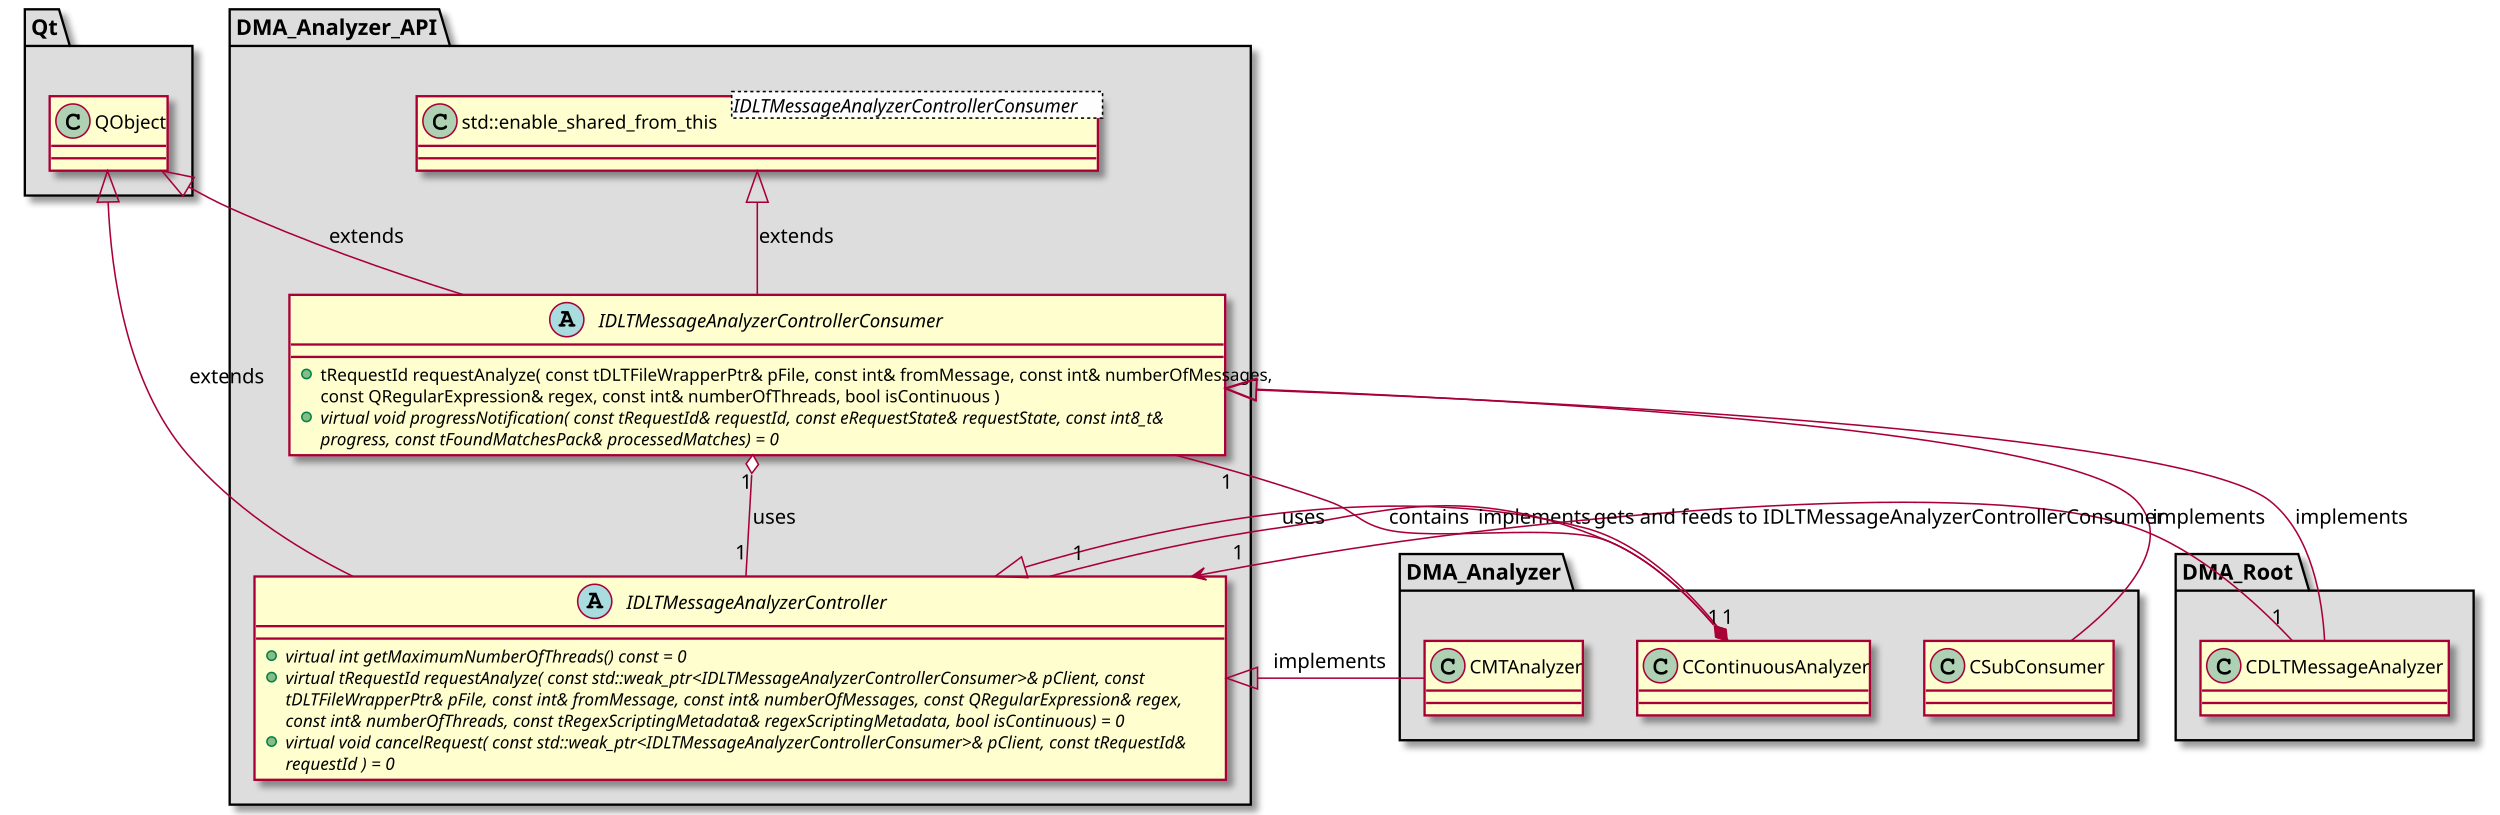
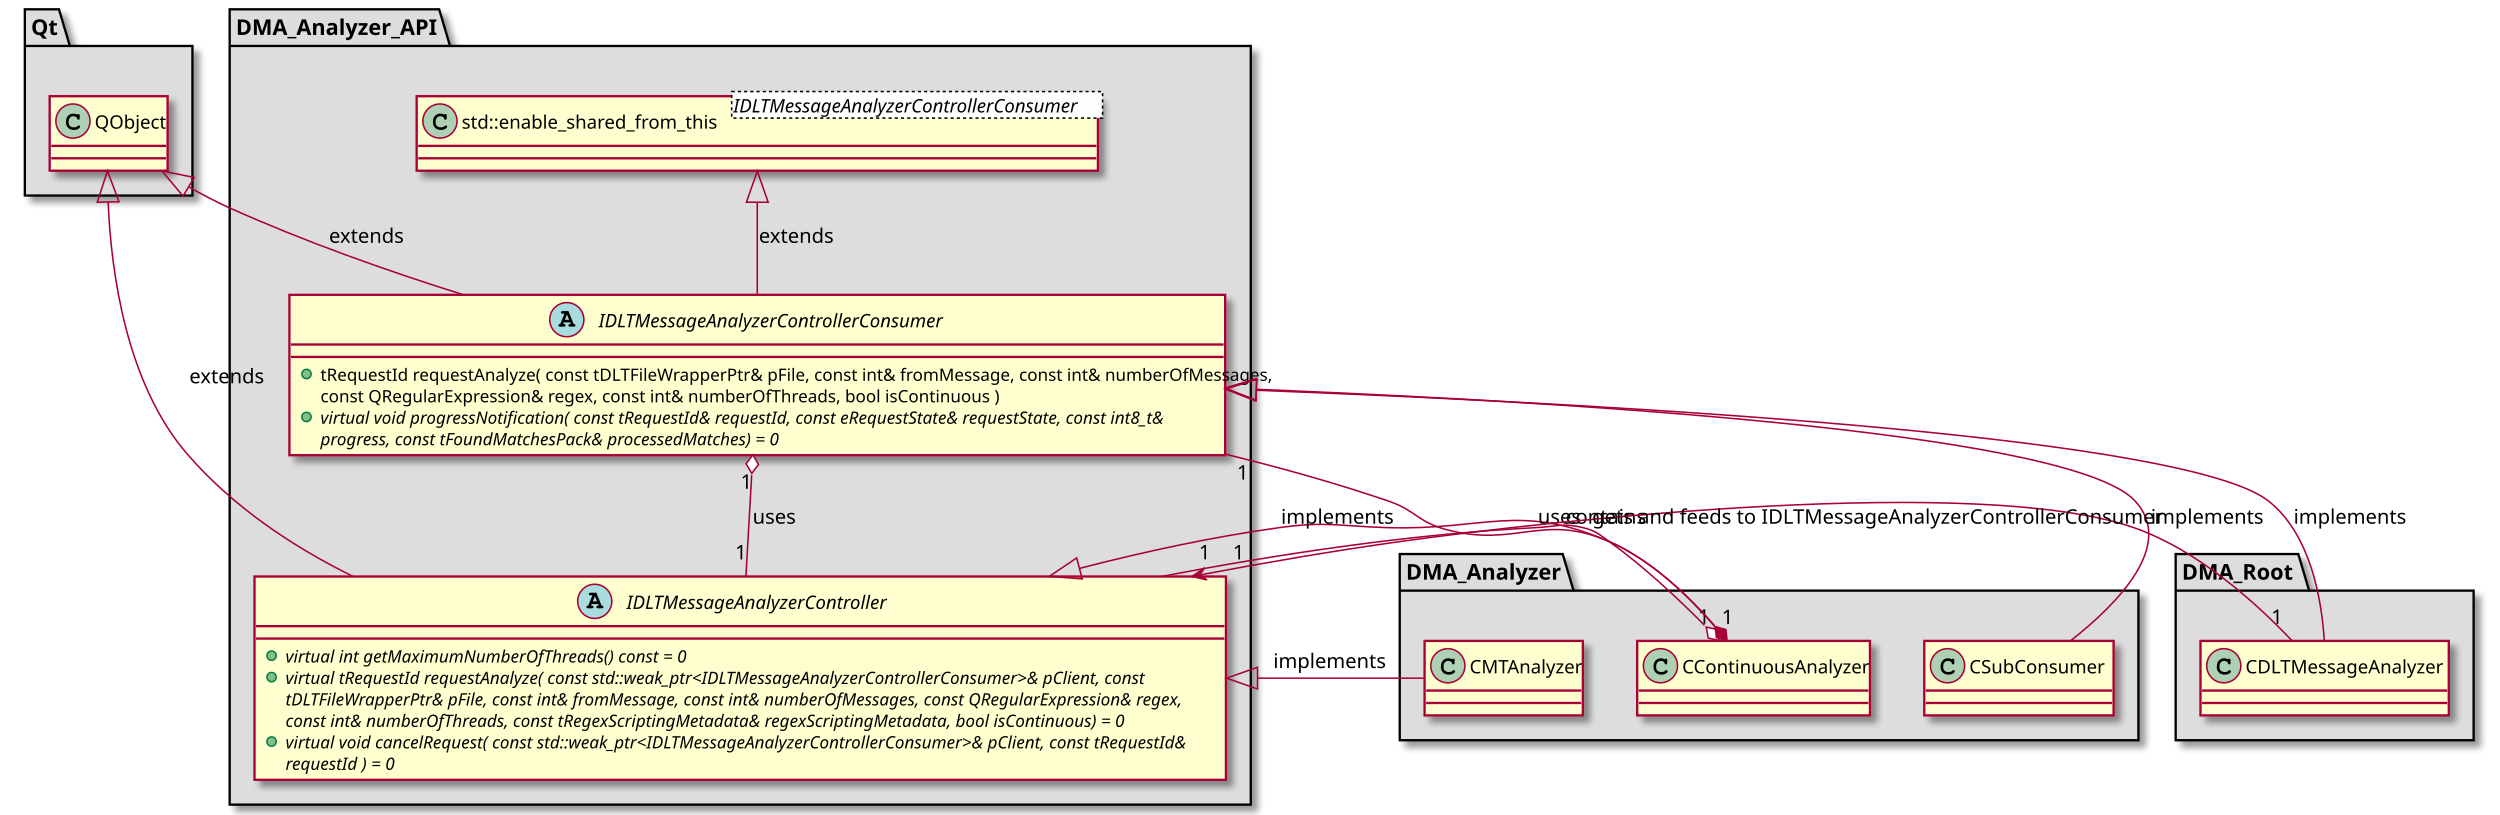
<svg xmlns="http://www.w3.org/2000/svg" contentScriptType="application/ecmascript" contentStyleType="text/css" height="525px" preserveAspectRatio="none" style="width:1611px;height:525px;background:#FEFEFE;" version="1.1" viewBox="0 0 1611 525" width="1611px" zoomAndPan="magnify">
  <defs>
    <filter height="300%" id="f1ihomtrwzvgng" width="300%" x="-1" y="-1">
      <feGaussianBlur result="blurOut" stdDeviation="2.0" />
      <feColorMatrix in="blurOut" result="blurOut2" type="matrix" values="0 0 0 0 0 0 0 0 0 0 0 0 0 0 0 0 0 0 .4 0" />
      <feOffset dx="4.0" dy="4.0" in="blurOut2" result="blurOut3" />
      <feBlend in="SourceGraphic" in2="blurOut3" mode="normal" />
    </filter>
  </defs>
  <g>
    <polygon fill="#DDDDDD" filter="url(#f1ihomtrwzvgng)" points="902,357,1007,357,1014,380.609,1378,380.609,1378,477,902,477,902,357" style="stroke:#000000;stroke-width:1.5;" />
    <line style="stroke:#000000;stroke-width:1.5;" x1="902" x2="1014" y1="380.609" y2="380.609" />
    <text fill="#000000" font-family="sans-serif" font-size="14" font-weight="bold" lengthAdjust="spacingAndGlyphs" textLength="99" x="906" y="373.533">DMA_Analyzer</text>
    <polygon fill="#DDDDDD" filter="url(#f1ihomtrwzvgng)" points="148,6,283,6,290,29.609,806,29.609,806,518.5,148,518.5,148,6" style="stroke:#000000;stroke-width:1.5;" />
    <line style="stroke:#000000;stroke-width:1.5;" x1="148" x2="290" y1="29.609" y2="29.609" />
    <text fill="#000000" font-family="sans-serif" font-size="14" font-weight="bold" lengthAdjust="spacingAndGlyphs" textLength="129" x="152" y="22.533">DMA_Analyzer_API</text>
    <polygon fill="#DDDDDD" filter="url(#f1ihomtrwzvgng)" points="1402,357,1481,357,1488,380.609,1594,380.609,1594,477,1402,477,1402,357" style="stroke:#000000;stroke-width:1.5;" />
    <line style="stroke:#000000;stroke-width:1.5;" x1="1402" x2="1488" y1="380.609" y2="380.609" />
    <text fill="#000000" font-family="sans-serif" font-size="14" font-weight="bold" lengthAdjust="spacingAndGlyphs" textLength="73" x="1406" y="373.533">DMA_Root</text>
    <polygon fill="#DDDDDD" filter="url(#f1ihomtrwzvgng)" points="16,6,38,6,45,29.609,124,29.609,124,126,16,126,16,6" style="stroke:#000000;stroke-width:1.5;" />
    <line style="stroke:#000000;stroke-width:1.5;" x1="16" x2="45" y1="29.609" y2="29.609" />
    <text fill="#000000" font-family="sans-serif" font-size="14" font-weight="bold" lengthAdjust="spacingAndGlyphs" textLength="16" x="20" y="22.533">Qt</text>
    <rect codeLine="8" fill="#FEFECE" filter="url(#f1ihomtrwzvgng)" height="48" id="CContinuousAnalyzer" style="stroke:#A80036;stroke-width:1.5;" width="150" x="1055" y="413" />
    <ellipse cx="1070" cy="429" fill="#ADD1B2" rx="11" ry="11" style="stroke:#A80036;stroke-width:1.0;" />
    <path d="M1072.766,424.875 Q1072.922,424.656 1073.109,424.547 Q1073.297,424.438 1073.516,424.438 Q1073.891,424.438 1074.125,424.695 Q1074.359,424.953 1074.359,425.562 L1074.359,427.016 Q1074.359,427.625 1074.125,427.891 Q1073.891,428.156 1073.516,428.156 Q1073.172,428.156 1072.969,427.953 Q1072.766,427.766 1072.656,427.25 Q1072.609,426.891 1072.422,426.703 Q1072.094,426.328 1071.484,426.109 Q1070.875,425.891 1070.25,425.891 Q1069.484,425.891 1068.852,426.219 Q1068.219,426.547 1067.727,427.297 Q1067.234,428.047 1067.234,429.078 L1067.234,430.172 Q1067.234,431.406 1068.125,432.227 Q1069.016,433.047 1070.609,433.047 Q1071.547,433.047 1072.203,432.797 Q1072.594,432.641 1073.016,432.203 Q1073.281,431.938 1073.43,431.859 Q1073.578,431.781 1073.781,431.781 Q1074.109,431.781 1074.367,432.039 Q1074.625,432.297 1074.625,432.641 Q1074.625,432.984 1074.281,433.391 Q1073.781,433.969 1072.984,434.297 Q1071.906,434.75 1070.609,434.75 Q1069.094,434.75 1067.891,434.125 Q1066.906,433.625 1066.219,432.555 Q1065.531,431.484 1065.531,430.203 L1065.531,429.047 Q1065.531,427.719 1066.148,426.57 Q1066.766,425.422 1067.859,424.805 Q1068.953,424.188 1070.188,424.188 Q1070.922,424.188 1071.57,424.352 Q1072.219,424.516 1072.766,424.875 Z " fill="#000000" />
    <text fill="#000000" font-family="sans-serif" font-size="12" lengthAdjust="spacingAndGlyphs" textLength="118" x="1084" y="433.91">CContinuousAnalyzer</text>
    <line style="stroke:#A80036;stroke-width:1.5;" x1="1056" x2="1204" y1="445" y2="445" />
    <line style="stroke:#A80036;stroke-width:1.5;" x1="1056" x2="1204" y1="453" y2="453" />
    <rect codeLine="12" fill="#FEFECE" filter="url(#f1ihomtrwzvgng)" height="48" id="CMTAnalyzer" style="stroke:#A80036;stroke-width:1.5;" width="102" x="918" y="413" />
    <ellipse cx="933" cy="429" fill="#ADD1B2" rx="11" ry="11" style="stroke:#A80036;stroke-width:1.0;" />
    <path d="M935.766,424.875 Q935.922,424.656 936.109,424.547 Q936.297,424.438 936.516,424.438 Q936.891,424.438 937.125,424.695 Q937.359,424.953 937.359,425.562 L937.359,427.016 Q937.359,427.625 937.125,427.891 Q936.891,428.156 936.516,428.156 Q936.172,428.156 935.969,427.953 Q935.766,427.766 935.656,427.25 Q935.609,426.891 935.422,426.703 Q935.094,426.328 934.484,426.109 Q933.875,425.891 933.25,425.891 Q932.484,425.891 931.852,426.219 Q931.219,426.547 930.727,427.297 Q930.234,428.047 930.234,429.078 L930.234,430.172 Q930.234,431.406 931.125,432.227 Q932.016,433.047 933.609,433.047 Q934.547,433.047 935.203,432.797 Q935.594,432.641 936.016,432.203 Q936.281,431.938 936.43,431.859 Q936.578,431.781 936.781,431.781 Q937.109,431.781 937.367,432.039 Q937.625,432.297 937.625,432.641 Q937.625,432.984 937.281,433.391 Q936.781,433.969 935.984,434.297 Q934.906,434.75 933.609,434.75 Q932.094,434.75 930.891,434.125 Q929.906,433.625 929.219,432.555 Q928.531,431.484 928.531,430.203 L928.531,429.047 Q928.531,427.719 929.148,426.57 Q929.766,425.422 930.859,424.805 Q931.953,424.188 933.188,424.188 Q933.922,424.188 934.57,424.352 Q935.219,424.516 935.766,424.875 Z " fill="#000000" />
    <text fill="#000000" font-family="sans-serif" font-size="12" lengthAdjust="spacingAndGlyphs" textLength="70" x="947" y="433.91">CMTAnalyzer</text>
    <line style="stroke:#A80036;stroke-width:1.5;" x1="919" x2="1019" y1="445" y2="445" />
    <line style="stroke:#A80036;stroke-width:1.5;" x1="919" x2="1019" y1="453" y2="453" />
    <rect codeLine="16" fill="#FEFECE" filter="url(#f1ihomtrwzvgng)" height="48" id="CSubConsumer" style="stroke:#A80036;stroke-width:1.5;" width="122" x="1240" y="413" />
    <ellipse cx="1255" cy="429" fill="#ADD1B2" rx="11" ry="11" style="stroke:#A80036;stroke-width:1.0;" />
    <path d="M1257.766,424.875 Q1257.922,424.656 1258.109,424.547 Q1258.297,424.438 1258.516,424.438 Q1258.891,424.438 1259.125,424.695 Q1259.359,424.953 1259.359,425.562 L1259.359,427.016 Q1259.359,427.625 1259.125,427.891 Q1258.891,428.156 1258.516,428.156 Q1258.172,428.156 1257.969,427.953 Q1257.766,427.766 1257.656,427.25 Q1257.609,426.891 1257.422,426.703 Q1257.094,426.328 1256.484,426.109 Q1255.875,425.891 1255.25,425.891 Q1254.484,425.891 1253.852,426.219 Q1253.219,426.547 1252.727,427.297 Q1252.234,428.047 1252.234,429.078 L1252.234,430.172 Q1252.234,431.406 1253.125,432.227 Q1254.016,433.047 1255.609,433.047 Q1256.547,433.047 1257.203,432.797 Q1257.594,432.641 1258.016,432.203 Q1258.281,431.938 1258.43,431.859 Q1258.578,431.781 1258.781,431.781 Q1259.109,431.781 1259.367,432.039 Q1259.625,432.297 1259.625,432.641 Q1259.625,432.984 1259.281,433.391 Q1258.781,433.969 1257.984,434.297 Q1256.906,434.75 1255.609,434.75 Q1254.094,434.75 1252.891,434.125 Q1251.906,433.625 1251.219,432.555 Q1250.531,431.484 1250.531,430.203 L1250.531,429.047 Q1250.531,427.719 1251.148,426.57 Q1251.766,425.422 1252.859,424.805 Q1253.953,424.188 1255.188,424.188 Q1255.922,424.188 1256.57,424.352 Q1257.219,424.516 1257.766,424.875 Z " fill="#000000" />
    <text fill="#000000" font-family="sans-serif" font-size="12" lengthAdjust="spacingAndGlyphs" textLength="90" x="1269" y="433.91">CSubConsumer</text>
    <line style="stroke:#A80036;stroke-width:1.5;" x1="1241" x2="1361" y1="445" y2="445" />
    <line style="stroke:#A80036;stroke-width:1.5;" x1="1241" x2="1361" y1="453" y2="453" />
    <rect codeLine="25" fill="#FEFECE" filter="url(#f1ihomtrwzvgng)" height="131.016" id="IDLTMessageAnalyzerController" style="stroke:#A80036;stroke-width:1.5;" width="626" x="164" y="371.5" />
    <ellipse cx="383.25" cy="387.5" fill="#A9DCDF" rx="11" ry="11" style="stroke:#A80036;stroke-width:1.0;" />
    <path d="M385.438,389.266 L381.297,389.266 L380.875,390.297 L381.297,390.297 Q381.906,390.297 382.172,390.531 Q382.438,390.766 382.438,391.156 Q382.438,391.531 382.172,391.766 Q381.906,392 381.297,392 L379,392 Q378.391,392 378.133,391.766 Q377.875,391.531 377.875,391.141 Q377.875,390.766 378.148,390.523 Q378.422,390.281 379.047,390.297 L381.719,383.641 L380.609,383.641 Q380,383.641 379.734,383.406 Q379.469,383.172 379.469,382.781 Q379.469,382.406 379.734,382.172 Q380,381.938 380.609,381.938 L384.281,381.938 L387.672,390.297 Q388.266,390.297 388.453,390.438 Q388.844,390.703 388.844,391.156 Q388.844,391.531 388.586,391.766 Q388.328,392 387.719,392 L385.422,392 Q384.812,392 384.547,391.766 Q384.281,391.531 384.281,391.141 Q384.281,390.766 384.547,390.531 Q384.812,390.297 385.422,390.297 L385.844,390.297 L385.438,389.266 Z M384.719,387.562 L383.359,384.188 L381.984,387.562 L384.719,387.562 Z " fill="#000000" />
    <text fill="#000000" font-family="sans-serif" font-size="12" font-style="italic" lengthAdjust="spacingAndGlyphs" textLength="179" x="403.75" y="392.41">IDLTMessageAnalyzerController</text>
    <line style="stroke:#A80036;stroke-width:1.5;" x1="165" x2="789" y1="403.5" y2="403.5" />
    <line style="stroke:#A80036;stroke-width:1.5;" x1="165" x2="789" y1="411.5" y2="411.5" />
    <ellipse cx="175" cy="422.5" fill="#84BE84" rx="3" ry="3" style="stroke:#038048;stroke-width:1.0;" />
    <text fill="#000000" font-family="sans-serif" font-size="11" font-style="italic" lengthAdjust="spacingAndGlyphs" textLength="260" x="184" y="426.919">virtual int getMaximumNumberOfThreads() const = 0</text>
    <ellipse cx="175" cy="436.336" fill="#84BE84" rx="3" ry="3" style="stroke:#038048;stroke-width:1.0;" />
    <text fill="#000000" font-family="sans-serif" font-size="11" font-style="italic" lengthAdjust="spacingAndGlyphs" textLength="569" x="184" y="440.755">virtual tRequestId requestAnalyze( const std::weak_ptr&lt;IDLTMessageAnalyzerControllerConsumer&gt;&amp; pClient, const</text>
    <text fill="#000000" font-family="sans-serif" font-size="11" font-style="italic" lengthAdjust="spacingAndGlyphs" textLength="600" x="184" y="454.591">tDLTFileWrapperPtr&amp; pFile, const int&amp; fromMessage, const int&amp; numberOfMessages, const QRegularExpression&amp; regex,</text>
    <text fill="#000000" font-family="sans-serif" font-size="11" font-style="italic" lengthAdjust="spacingAndGlyphs" textLength="548" x="184" y="468.427">const int&amp; numberOfThreads, const tRegexScriptingMetadata&amp; regexScriptingMetadata, bool isContinuous) = 0</text>
    <ellipse cx="175" cy="477.844" fill="#84BE84" rx="3" ry="3" style="stroke:#038048;stroke-width:1.0;" />
    <text fill="#000000" font-family="sans-serif" font-size="11" font-style="italic" lengthAdjust="spacingAndGlyphs" textLength="597" x="184" y="482.263">virtual void cancelRequest( const std::weak_ptr&lt;IDLTMessageAnalyzerControllerConsumer&gt;&amp; pClient, const tRequestId&amp;</text>
    <text fill="#000000" font-family="sans-serif" font-size="11" font-style="italic" lengthAdjust="spacingAndGlyphs" textLength="71" x="184" y="496.099">requestId ) = 0</text>
    <rect codeLine="32" fill="#FEFECE" filter="url(#f1ihomtrwzvgng)" height="103.344" id="IDLTMessageAnalyzerControllerConsumer" style="stroke:#A80036;stroke-width:1.5;" width="603" x="186.5" y="190" />
    <ellipse cx="365.25" cy="206" fill="#A9DCDF" rx="11" ry="11" style="stroke:#A80036;stroke-width:1.0;" />
    <path d="M367.438,207.766 L363.297,207.766 L362.875,208.797 L363.297,208.797 Q363.906,208.797 364.172,209.031 Q364.438,209.266 364.438,209.656 Q364.438,210.031 364.172,210.266 Q363.906,210.5 363.297,210.5 L361,210.5 Q360.391,210.5 360.133,210.266 Q359.875,210.031 359.875,209.641 Q359.875,209.266 360.148,209.023 Q360.422,208.781 361.047,208.797 L363.719,202.141 L362.609,202.141 Q362,202.141 361.734,201.906 Q361.469,201.672 361.469,201.281 Q361.469,200.906 361.734,200.672 Q362,200.438 362.609,200.438 L366.281,200.438 L369.672,208.797 Q370.266,208.797 370.453,208.938 Q370.844,209.203 370.844,209.656 Q370.844,210.031 370.586,210.266 Q370.328,210.5 369.719,210.5 L367.422,210.5 Q366.812,210.5 366.547,210.266 Q366.281,210.031 366.281,209.641 Q366.281,209.266 366.547,209.031 Q366.812,208.797 367.422,208.797 L367.844,208.797 L367.438,207.766 Z M366.719,206.062 L365.359,202.688 L363.984,206.062 L366.719,206.062 Z " fill="#000000" />
    <text fill="#000000" font-family="sans-serif" font-size="12" font-style="italic" lengthAdjust="spacingAndGlyphs" textLength="237" x="385.75" y="210.91">IDLTMessageAnalyzerControllerConsumer</text>
    <line style="stroke:#A80036;stroke-width:1.5;" x1="187.5" x2="788.5" y1="222" y2="222" />
    <line style="stroke:#A80036;stroke-width:1.5;" x1="187.5" x2="788.5" y1="230" y2="230" />
    <ellipse cx="197.5" cy="241" fill="#84BE84" rx="3" ry="3" style="stroke:#038048;stroke-width:1.0;" />
    <text fill="#000000" font-family="sans-serif" font-size="11" lengthAdjust="spacingAndGlyphs" textLength="574" x="206.5" y="245.419">tRequestId requestAnalyze( const tDLTFileWrapperPtr&amp; pFile, const int&amp; fromMessage, const int&amp; numberOfMessages,</text>
    <text fill="#000000" font-family="sans-serif" font-size="11" lengthAdjust="spacingAndGlyphs" textLength="410" x="206.5" y="259.255">const QRegularExpression&amp; regex, const int&amp; numberOfThreads, bool isContinuous )</text>
    <ellipse cx="197.5" cy="268.672" fill="#84BE84" rx="3" ry="3" style="stroke:#038048;stroke-width:1.0;" />
    <text fill="#000000" font-family="sans-serif" font-size="11" font-style="italic" lengthAdjust="spacingAndGlyphs" textLength="552" x="206.5" y="273.091">virtual void progressNotification( const tRequestId&amp; requestId, const eRequestState&amp; requestState, const int8_t&amp;</text>
    <text fill="#000000" font-family="sans-serif" font-size="11" font-style="italic" lengthAdjust="spacingAndGlyphs" textLength="307" x="206.5" y="286.927">progress, const tFoundMatchesPack&amp; processedMatches) = 0</text>
    <rect codeLine="38" fill="#FEFECE" filter="url(#f1ihomtrwzvgng)" height="48" id="std::enable_shared_from_this_IDLTMessageAnalyzerControllerConsumer_" style="stroke:#A80036;stroke-width:1.5;" width="439" x="268.5" y="62" />
    <ellipse cx="283.5" cy="78" fill="#ADD1B2" rx="11" ry="11" style="stroke:#A80036;stroke-width:1.0;" />
    <path d="M286.266,73.875 Q286.422,73.656 286.609,73.547 Q286.797,73.438 287.016,73.438 Q287.391,73.438 287.625,73.695 Q287.859,73.953 287.859,74.562 L287.859,76.016 Q287.859,76.625 287.625,76.891 Q287.391,77.156 287.016,77.156 Q286.672,77.156 286.469,76.953 Q286.266,76.766 286.156,76.25 Q286.109,75.891 285.922,75.703 Q285.594,75.328 284.984,75.109 Q284.375,74.891 283.75,74.891 Q282.984,74.891 282.352,75.219 Q281.719,75.547 281.227,76.297 Q280.734,77.047 280.734,78.078 L280.734,79.172 Q280.734,80.406 281.625,81.227 Q282.516,82.047 284.109,82.047 Q285.047,82.047 285.703,81.797 Q286.094,81.641 286.516,81.203 Q286.781,80.938 286.93,80.859 Q287.078,80.781 287.281,80.781 Q287.609,80.781 287.867,81.039 Q288.125,81.297 288.125,81.641 Q288.125,81.984 287.781,82.391 Q287.281,82.969 286.484,83.297 Q285.406,83.75 284.109,83.75 Q282.594,83.75 281.391,83.125 Q280.406,82.625 279.719,81.555 Q279.031,80.484 279.031,79.203 L279.031,78.047 Q279.031,76.719 279.648,75.57 Q280.266,74.422 281.359,73.805 Q282.453,73.188 283.688,73.188 Q284.422,73.188 285.07,73.352 Q285.719,73.516 286.266,73.875 Z " fill="#000000" />
    <text fill="#000000" font-family="sans-serif" font-size="12" lengthAdjust="spacingAndGlyphs" textLength="166" x="297.5" y="82.91">std::enable_shared_from_this</text>
    <rect fill="#FEFEFE" height="17.094" style="stroke:#000000;stroke-width:1.0;stroke-dasharray:2.0,2.0;" width="239" x="471.5" y="59" />
    <text fill="#000000" font-family="sans-serif" font-size="12" font-style="italic" lengthAdjust="spacingAndGlyphs" textLength="237" x="472.5" y="72.457">IDLTMessageAnalyzerControllerConsumer</text>
    <line style="stroke:#A80036;stroke-width:1.5;" x1="269.5" x2="706.5" y1="94" y2="94" />
    <line style="stroke:#A80036;stroke-width:1.5;" x1="269.5" x2="706.5" y1="102" y2="102" />
    <rect codeLine="47" fill="#FEFECE" filter="url(#f1ihomtrwzvgng)" height="48" id="CDLTMessageAnalyzer" style="stroke:#A80036;stroke-width:1.5;" width="160" x="1418" y="413" />
    <ellipse cx="1433" cy="429" fill="#ADD1B2" rx="11" ry="11" style="stroke:#A80036;stroke-width:1.0;" />
    <path d="M1435.766,424.875 Q1435.922,424.656 1436.109,424.547 Q1436.297,424.438 1436.516,424.438 Q1436.891,424.438 1437.125,424.695 Q1437.359,424.953 1437.359,425.562 L1437.359,427.016 Q1437.359,427.625 1437.125,427.891 Q1436.891,428.156 1436.516,428.156 Q1436.172,428.156 1435.969,427.953 Q1435.766,427.766 1435.656,427.25 Q1435.609,426.891 1435.422,426.703 Q1435.094,426.328 1434.484,426.109 Q1433.875,425.891 1433.25,425.891 Q1432.484,425.891 1431.852,426.219 Q1431.219,426.547 1430.727,427.297 Q1430.234,428.047 1430.234,429.078 L1430.234,430.172 Q1430.234,431.406 1431.125,432.227 Q1432.016,433.047 1433.609,433.047 Q1434.547,433.047 1435.203,432.797 Q1435.594,432.641 1436.016,432.203 Q1436.281,431.938 1436.43,431.859 Q1436.578,431.781 1436.781,431.781 Q1437.109,431.781 1437.367,432.039 Q1437.625,432.297 1437.625,432.641 Q1437.625,432.984 1437.281,433.391 Q1436.781,433.969 1435.984,434.297 Q1434.906,434.75 1433.609,434.75 Q1432.094,434.75 1430.891,434.125 Q1429.906,433.625 1429.219,432.555 Q1428.531,431.484 1428.531,430.203 L1428.531,429.047 Q1428.531,427.719 1429.148,426.57 Q1429.766,425.422 1430.859,424.805 Q1431.953,424.188 1433.188,424.188 Q1433.922,424.188 1434.57,424.352 Q1435.219,424.516 1435.766,424.875 Z " fill="#000000" />
    <text fill="#000000" font-family="sans-serif" font-size="12" lengthAdjust="spacingAndGlyphs" textLength="128" x="1447" y="433.91">CDLTMessageAnalyzer</text>
    <line style="stroke:#A80036;stroke-width:1.5;" x1="1419" x2="1577" y1="445" y2="445" />
    <line style="stroke:#A80036;stroke-width:1.5;" x1="1419" x2="1577" y1="453" y2="453" />
    <rect codeLine="56" fill="#FEFECE" filter="url(#f1ihomtrwzvgng)" height="48" id="QObject" style="stroke:#A80036;stroke-width:1.5;" width="76" x="32" y="62" />
    <ellipse cx="47" cy="78" fill="#ADD1B2" rx="11" ry="11" style="stroke:#A80036;stroke-width:1.0;" />
    <path d="M49.766,73.875 Q49.922,73.656 50.109,73.547 Q50.297,73.438 50.516,73.438 Q50.891,73.438 51.125,73.695 Q51.359,73.953 51.359,74.562 L51.359,76.016 Q51.359,76.625 51.125,76.891 Q50.891,77.156 50.516,77.156 Q50.172,77.156 49.969,76.953 Q49.766,76.766 49.656,76.25 Q49.609,75.891 49.422,75.703 Q49.094,75.328 48.484,75.109 Q47.875,74.891 47.25,74.891 Q46.484,74.891 45.852,75.219 Q45.219,75.547 44.727,76.297 Q44.234,77.047 44.234,78.078 L44.234,79.172 Q44.234,80.406 45.125,81.227 Q46.016,82.047 47.609,82.047 Q48.547,82.047 49.203,81.797 Q49.594,81.641 50.016,81.203 Q50.281,80.938 50.43,80.859 Q50.578,80.781 50.781,80.781 Q51.109,80.781 51.367,81.039 Q51.625,81.297 51.625,81.641 Q51.625,81.984 51.281,82.391 Q50.781,82.969 49.984,83.297 Q48.906,83.75 47.609,83.75 Q46.094,83.75 44.891,83.125 Q43.906,82.625 43.219,81.555 Q42.531,80.484 42.531,79.203 L42.531,78.047 Q42.531,76.719 43.148,75.57 Q43.766,74.422 44.859,73.805 Q45.953,73.188 47.188,73.188 Q47.922,73.188 48.57,73.352 Q49.219,73.516 49.766,73.875 Z " fill="#000000" />
    <text fill="#000000" font-family="sans-serif" font-size="12" lengthAdjust="spacingAndGlyphs" textLength="44" x="61" y="82.91">QObject</text>
    <line style="stroke:#A80036;stroke-width:1.5;" x1="33" x2="107" y1="94" y2="94" />
    <line style="stroke:#A80036;stroke-width:1.5;" x1="33" x2="107" y1="102" y2="102" />
-     <path codeLine="63" d="M660.683,365.437 C766.676,333.77 902.026,309.79 1020.5,340 C1061.11,350.354 1094.86,387.657 1113.72,412.869 " fill="none" id="IDLTMessageAnalyzerController-backto-CContinuousAnalyzer" style="stroke:#A80036;stroke-width:1.0;" />
-     <polygon fill="none" points="662.419,372.227,641.244,371.428,658.295,358.848,662.419,372.227" style="stroke:#A80036;stroke-width:1.0;" />
-     <text fill="#000000" font-family="sans-serif" font-size="13" lengthAdjust="spacingAndGlyphs" textLength="67" x="952.5" y="337.495">implements</text>
-     <path codeLine="72" d="M1104.11,402.52 C1087.34,383.051 1063.69,360.396 1037,349 C943.284,308.98 888.415,331.327 825,340 C776.219,346.671 724.633,358.372 676.548,371.39 " fill="none" id="CContinuousAnalyzer-backto-IDLTMessageAnalyzerController" style="stroke:#A80036;stroke-width:1.0;" />
-     <polygon fill="#FEFEFE" points="1112.47,412.625,1111.728,405.452,1104.821,403.379,1105.563,410.551,1112.47,412.625" style="stroke:#A80036;stroke-width:1.0;" />
-     <text fill="#000000" font-family="sans-serif" font-size="13" lengthAdjust="spacingAndGlyphs" textLength="28" x="826" y="337.495">uses</text>
-     <text fill="#000000" font-family="sans-serif" font-size="13" lengthAdjust="spacingAndGlyphs" textLength="7" x="1100.344" y="402.272">1</text>
-     <text fill="#000000" font-family="sans-serif" font-size="13" lengthAdjust="spacingAndGlyphs" textLength="7" x="690.991" y="360.852">1</text>
+     <path codeLine="63" d="M695.844,366.208 C738.105,355.31 782.35,345.772 824.5,340 C854.883,335.839 862.848,339.04 893.5,340 C957.372,342.001 978.398,323.515 1037,349 C1068.39,362.652 1095.67,391.724 1112.42,412.724 " fill="none" id="IDLTMessageAnalyzerController-backto-CContinuousAnalyzer" style="stroke:#A80036;stroke-width:1.0;" />
+     <polygon fill="none" points="697.381,373.042,676.256,371.391,693.8,359.508,697.381,373.042" style="stroke:#A80036;stroke-width:1.0;" />
+     <text fill="#000000" font-family="sans-serif" font-size="13" lengthAdjust="spacingAndGlyphs" textLength="67" x="825.5" y="337.495">implements</text>
+     <path codeLine="72" d="M1098.36,402.922 C1081.21,385.551 1059.04,364.815 1037,349 C1030.05,344.016 1028.3,342.061 1020,340 C1007.06,336.786 1003.32,339.321 990,340 C910.906,344.034 826.042,356.614 748.562,371.437 " fill="none" id="CContinuousAnalyzer-backto-IDLTMessageAnalyzerController" style="stroke:#A80036;stroke-width:1.0;" />
+     <polygon fill="#FEFEFE" points="1107.85,412.699,1106.542,405.608,1099.493,404.087,1100.801,411.179,1107.85,412.699" style="stroke:#A80036;stroke-width:1.0;" />
+     <text fill="#000000" font-family="sans-serif" font-size="13" lengthAdjust="spacingAndGlyphs" textLength="28" x="991" y="337.495">uses</text>
+     <text fill="#000000" font-family="sans-serif" font-size="13" lengthAdjust="spacingAndGlyphs" textLength="7" x="1094.277" y="401.962">1</text>
+     <text fill="#000000" font-family="sans-serif" font-size="13" lengthAdjust="spacingAndGlyphs" textLength="7" x="772.557" y="360.446">1</text>
    <path codeLine="64" d="M810.347,437 C851.913,437 889.655,437 917.891,437 " fill="none" id="IDLTMessageAnalyzerController-backto-CMTAnalyzer" style="stroke:#A80036;stroke-width:1.0;" />
    <polygon fill="none" points="810.333,444,790.333,437,810.333,430,810.333,444" style="stroke:#A80036;stroke-width:1.0;" />
    <text fill="#000000" font-family="sans-serif" font-size="13" lengthAdjust="spacingAndGlyphs" textLength="67" x="820.5" y="430.495">implements</text>
-     <path codeLine="65" d="M809.569,250.832 C1048.09,260.435 1338.38,280.728 1377,323 C1402.83,351.277 1365.54,389.017 1334.66,412.92 " fill="none" id="IDLTMessageAnalyzerControllerConsumer-backto-CSubConsumer" style="stroke:#A80036;stroke-width:1.0;" />
-     <polygon fill="none" points="809.292,257.826,789.582,250.047,809.842,243.837,809.292,257.826" style="stroke:#A80036;stroke-width:1.0;" />
-     <text fill="#000000" font-family="sans-serif" font-size="13" lengthAdjust="spacingAndGlyphs" textLength="67" x="1387" y="337.495">implements</text>
+     <path codeLine="65" d="M809.861,250.882 C1047.99,260.51 1337.46,280.812 1376,323 C1401.73,351.163 1364.86,388.934 1334.32,412.874 " fill="none" id="IDLTMessageAnalyzerControllerConsumer-backto-CSubConsumer" style="stroke:#A80036;stroke-width:1.0;" />
+     <polygon fill="none" points="809.251,257.864,789.542,250.082,809.803,243.875,809.251,257.864" style="stroke:#A80036;stroke-width:1.0;" />
+     <text fill="#000000" font-family="sans-serif" font-size="13" lengthAdjust="spacingAndGlyphs" textLength="67" x="1386" y="337.495">implements</text>
    <path codeLine="66" d="M69.674,130.268 C71.606,175.939 81.42,247.485 121,293 C149.846,326.171 187.481,351.744 227.455,371.43 " fill="none" id="QObject-backto-IDLTMessageAnalyzerController" style="stroke:#A80036;stroke-width:1.0;" />
    <polygon fill="none" points="62.673,130.293,69.262,110.155,76.67,130.007,62.673,130.293" style="stroke:#A80036;stroke-width:1.0;" />
    <text fill="#000000" font-family="sans-serif" font-size="13" lengthAdjust="spacingAndGlyphs" textLength="46" x="122" y="246.995">extends</text>
    <path codeLine="67" d="M121.793,120.533 C130.366,125.402 139.299,130.084 148,134 C195.522,155.389 248.589,174.235 298.405,189.894 " fill="none" id="QObject-backto-IDLTMessageAnalyzerControllerConsumer" style="stroke:#A80036;stroke-width:1.0;" />
    <polygon fill="none" points="117.956,126.395,104.368,110.135,125.13,114.373,117.956,126.395" style="stroke:#A80036;stroke-width:1.0;" />
    <text fill="#000000" font-family="sans-serif" font-size="13" lengthAdjust="spacingAndGlyphs" textLength="46" x="212" y="156.495">extends</text>
    <path codeLine="68" d="M488,130.56 C488,149.048 488,170.719 488,189.911 " fill="none" id="std::enable_shared_from_this_IDLTMessageAnalyzerControllerConsumer_-backto-IDLTMessageAnalyzerControllerConsumer" style="stroke:#A80036;stroke-width:1.0;" />
    <polygon fill="none" points="481,130.313,488,110.313,495,130.313,481,130.313" style="stroke:#A80036;stroke-width:1.0;" />
    <text fill="#000000" font-family="sans-serif" font-size="13" lengthAdjust="spacingAndGlyphs" textLength="46" x="489" y="156.495">extends</text>
-     <path codeLine="69" d="M809.738,251.352 C1073.84,261.512 1412.33,282.324 1463,323 C1489.91,344.599 1496.57,386.514 1497.97,412.779 " fill="none" id="IDLTMessageAnalyzerControllerConsumer-backto-CDLTMessageAnalyzer" style="stroke:#A80036;stroke-width:1.0;" />
-     <polygon fill="none" points="809.377,258.343,789.655,250.594,809.905,244.353,809.377,258.343" style="stroke:#A80036;stroke-width:1.0;" />
-     <text fill="#000000" font-family="sans-serif" font-size="13" lengthAdjust="spacingAndGlyphs" textLength="67" x="1479" y="337.495">implements</text>
-     <path codeLine="73" d="M1104.66,402.709 C1087.81,383.315 1063.89,360.482 1037,349 C1007.32,336.326 923.192,349.277 892,341 C874.71,336.412 872.867,328.957 856,323 C824.242,311.784 790.368,301.822 756.516,293.065 " fill="none" id="CContinuousAnalyzer-backto-IDLTMessageAnalyzerControllerConsumer" style="stroke:#A80036;stroke-width:1.0;" />
-     <polygon fill="#A80036" points="1113.03,412.746,1112.259,405.576,1105.344,403.531,1106.115,410.7,1113.03,412.746" style="stroke:#A80036;stroke-width:1.0;" />
-     <text fill="#000000" font-family="sans-serif" font-size="13" lengthAdjust="spacingAndGlyphs" textLength="49" x="895" y="337.495">contains</text>
-     <text fill="#000000" font-family="sans-serif" font-size="13" lengthAdjust="spacingAndGlyphs" textLength="7" x="1109.578" y="402.021">1</text>
-     <text fill="#000000" font-family="sans-serif" font-size="13" lengthAdjust="spacingAndGlyphs" textLength="7" x="786.784" y="314.937">1</text>
+     <path codeLine="69" d="M809.644,251.482 C1073.38,261.725 1411.24,282.583 1462,323 C1489.06,344.546 1496.11,386.478 1497.76,412.76 " fill="none" id="IDLTMessageAnalyzerControllerConsumer-backto-CDLTMessageAnalyzer" style="stroke:#A80036;stroke-width:1.0;" />
+     <polygon fill="none" points="809.309,258.475,789.59,250.718,809.842,244.485,809.309,258.475" style="stroke:#A80036;stroke-width:1.0;" />
+     <text fill="#000000" font-family="sans-serif" font-size="13" lengthAdjust="spacingAndGlyphs" textLength="67" x="1478" y="337.495">implements</text>
+     <path codeLine="73" d="M1104.58,402.899 C1087.7,383.577 1063.77,360.753 1037,349 C993.741,330.007 976.54,353.578 931,341 C913.757,336.237 911.926,328.787 895,323 C861.349,311.494 825.538,301.432 789.653,292.684 " fill="none" id="CContinuousAnalyzer-backto-IDLTMessageAnalyzerControllerConsumer" style="stroke:#A80036;stroke-width:1.0;" />
+     <polygon fill="#A80036" points="1112.97,412.893,1112.17,405.726,1105.247,403.708,1106.047,410.875,1112.97,412.893" style="stroke:#A80036;stroke-width:1.0;" />
+     <text fill="#000000" font-family="sans-serif" font-size="13" lengthAdjust="spacingAndGlyphs" textLength="49" x="1009" y="337.495">contains</text>
+     <text fill="#000000" font-family="sans-serif" font-size="13" lengthAdjust="spacingAndGlyphs" textLength="7" x="1109.503" y="402.206">1</text>
+     <text fill="#000000" font-family="sans-serif" font-size="13" lengthAdjust="spacingAndGlyphs" textLength="7" x="797.095" y="309.046">1</text>
    <path codeLine="74" d="M484.382,306.136 C483.19,327.105 481.864,350.434 480.668,371.47 " fill="none" id="IDLTMessageAnalyzerControllerConsumer-backto-IDLTMessageAnalyzerController" style="stroke:#A80036;stroke-width:1.0;" />
    <polygon fill="#FEFEFE" points="485.124,293.087,480.79,298.851,484.443,305.068,488.777,299.304,485.124,293.087" style="stroke:#A80036;stroke-width:1.0;" />
    <text fill="#000000" font-family="sans-serif" font-size="13" lengthAdjust="spacingAndGlyphs" textLength="28" x="485" y="337.495">uses</text>
    <text fill="#000000" font-family="sans-serif" font-size="13" lengthAdjust="spacingAndGlyphs" textLength="7" x="477.227" y="314.962">1</text>
    <text fill="#000000" font-family="sans-serif" font-size="13" lengthAdjust="spacingAndGlyphs" textLength="7" x="473.687" y="360.483">1</text>
-     <path codeLine="75" d="M1477.06,412.772 C1454.78,389.023 1417.13,354.359 1376,340 C1276.53,305.277 1006.35,334.475 902,349 C860.051,354.839 816.035,362.357 772.881,370.534 " fill="none" id="CDLTMessageAnalyzer-to-IDLTMessageAnalyzerController" style="stroke:#A80036;stroke-width:1.0;" />
-     <polygon fill="#A80036" points="767.895,371.482,777.484,373.73,772.807,370.548,775.989,365.871,767.895,371.482" style="stroke:#A80036;stroke-width:1.0;" />
-     <text fill="#000000" font-family="sans-serif" font-size="13" lengthAdjust="spacingAndGlyphs" textLength="348" x="1027" y="337.495">gets and feeds to IDLTMessageAnalyzerControllerConsumer</text>
-     <text fill="#000000" font-family="sans-serif" font-size="13" lengthAdjust="spacingAndGlyphs" textLength="7" x="1463.797" y="402.054">1</text>
-     <text fill="#000000" font-family="sans-serif" font-size="13" lengthAdjust="spacingAndGlyphs" textLength="7" x="794.125" y="360.496">1</text>
+     <path codeLine="75" d="M1476.85,412.768 C1454.35,389.015 1416.37,354.349 1375,340 C1275.68,305.548 1006.12,334.475 902,349 C860.143,354.839 816.226,362.344 773.161,370.504 " fill="none" id="CDLTMessageAnalyzer-to-IDLTMessageAnalyzerController" style="stroke:#A80036;stroke-width:1.0;" />
+     <polygon fill="#A80036" points="768.186,371.45,777.775,373.698,773.098,370.516,776.28,365.839,768.186,371.45" style="stroke:#A80036;stroke-width:1.0;" />
+     <text fill="#000000" font-family="sans-serif" font-size="13" lengthAdjust="spacingAndGlyphs" textLength="348" x="1026" y="337.495">gets and feeds to IDLTMessageAnalyzerControllerConsumer</text>
+     <text fill="#000000" font-family="sans-serif" font-size="13" lengthAdjust="spacingAndGlyphs" textLength="7" x="1463.533" y="402.049">1</text>
+     <text fill="#000000" font-family="sans-serif" font-size="13" lengthAdjust="spacingAndGlyphs" textLength="7" x="794.45" y="360.46">1</text>
  </g>
</svg>
